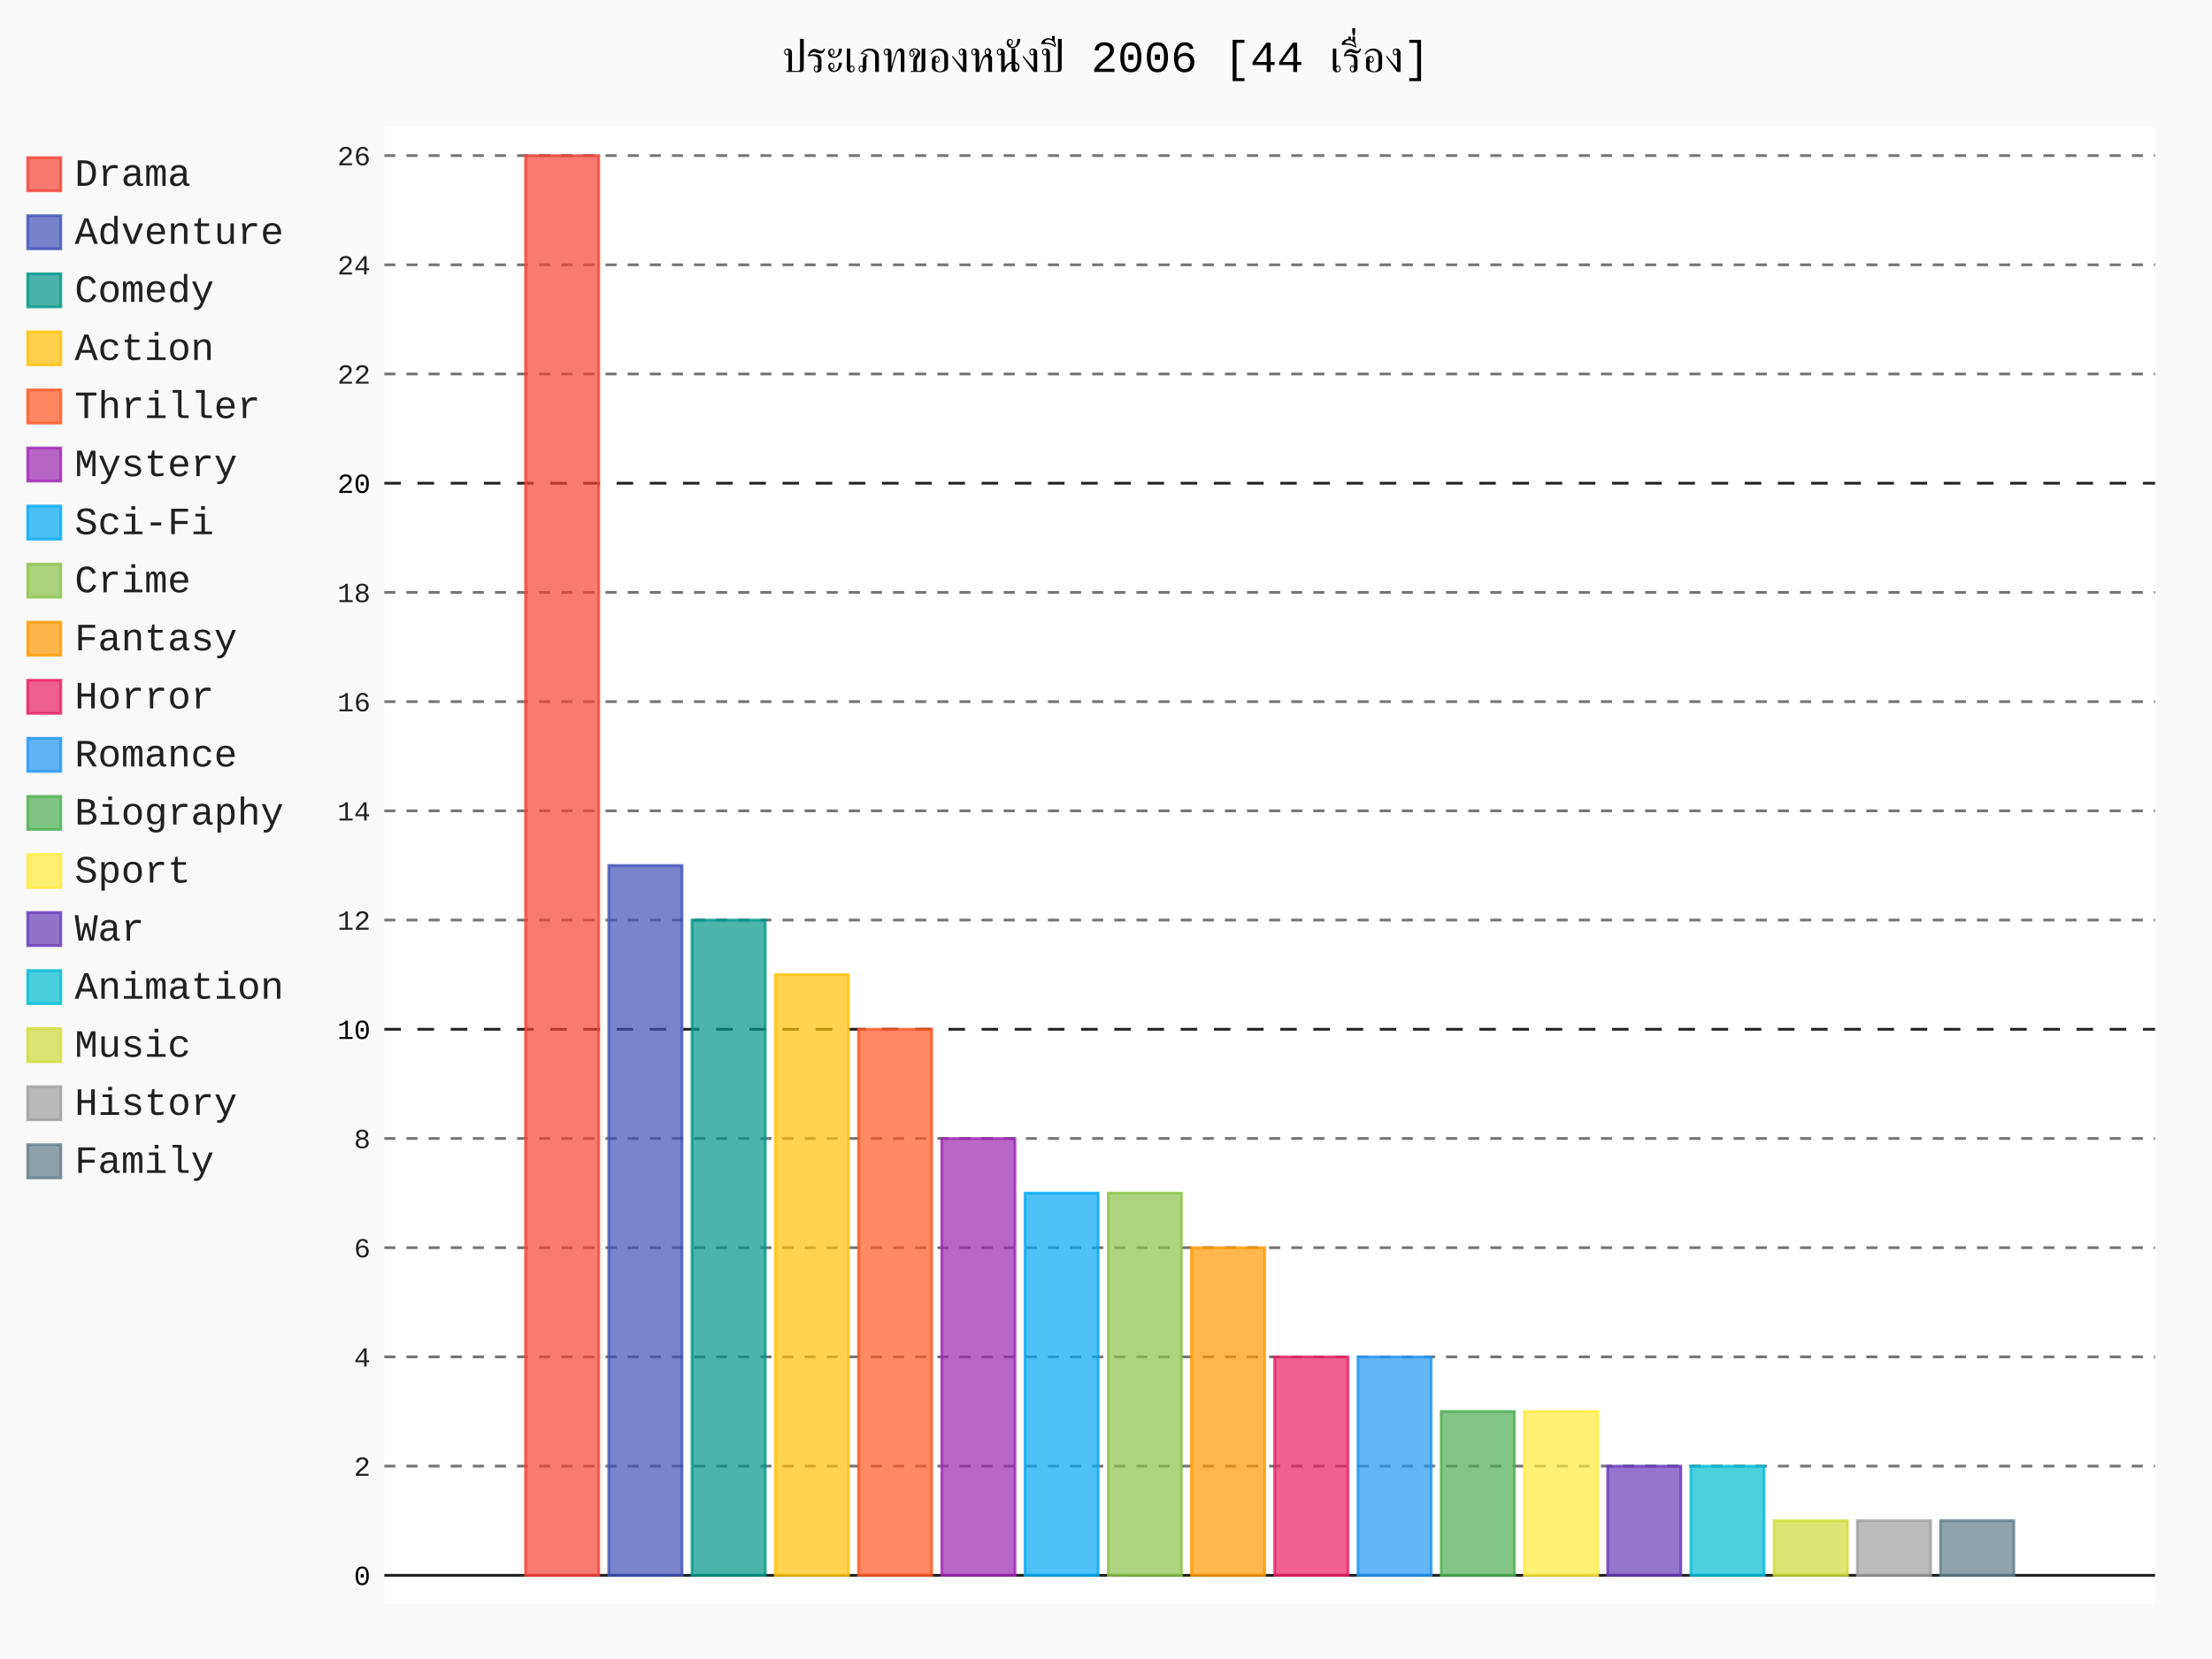
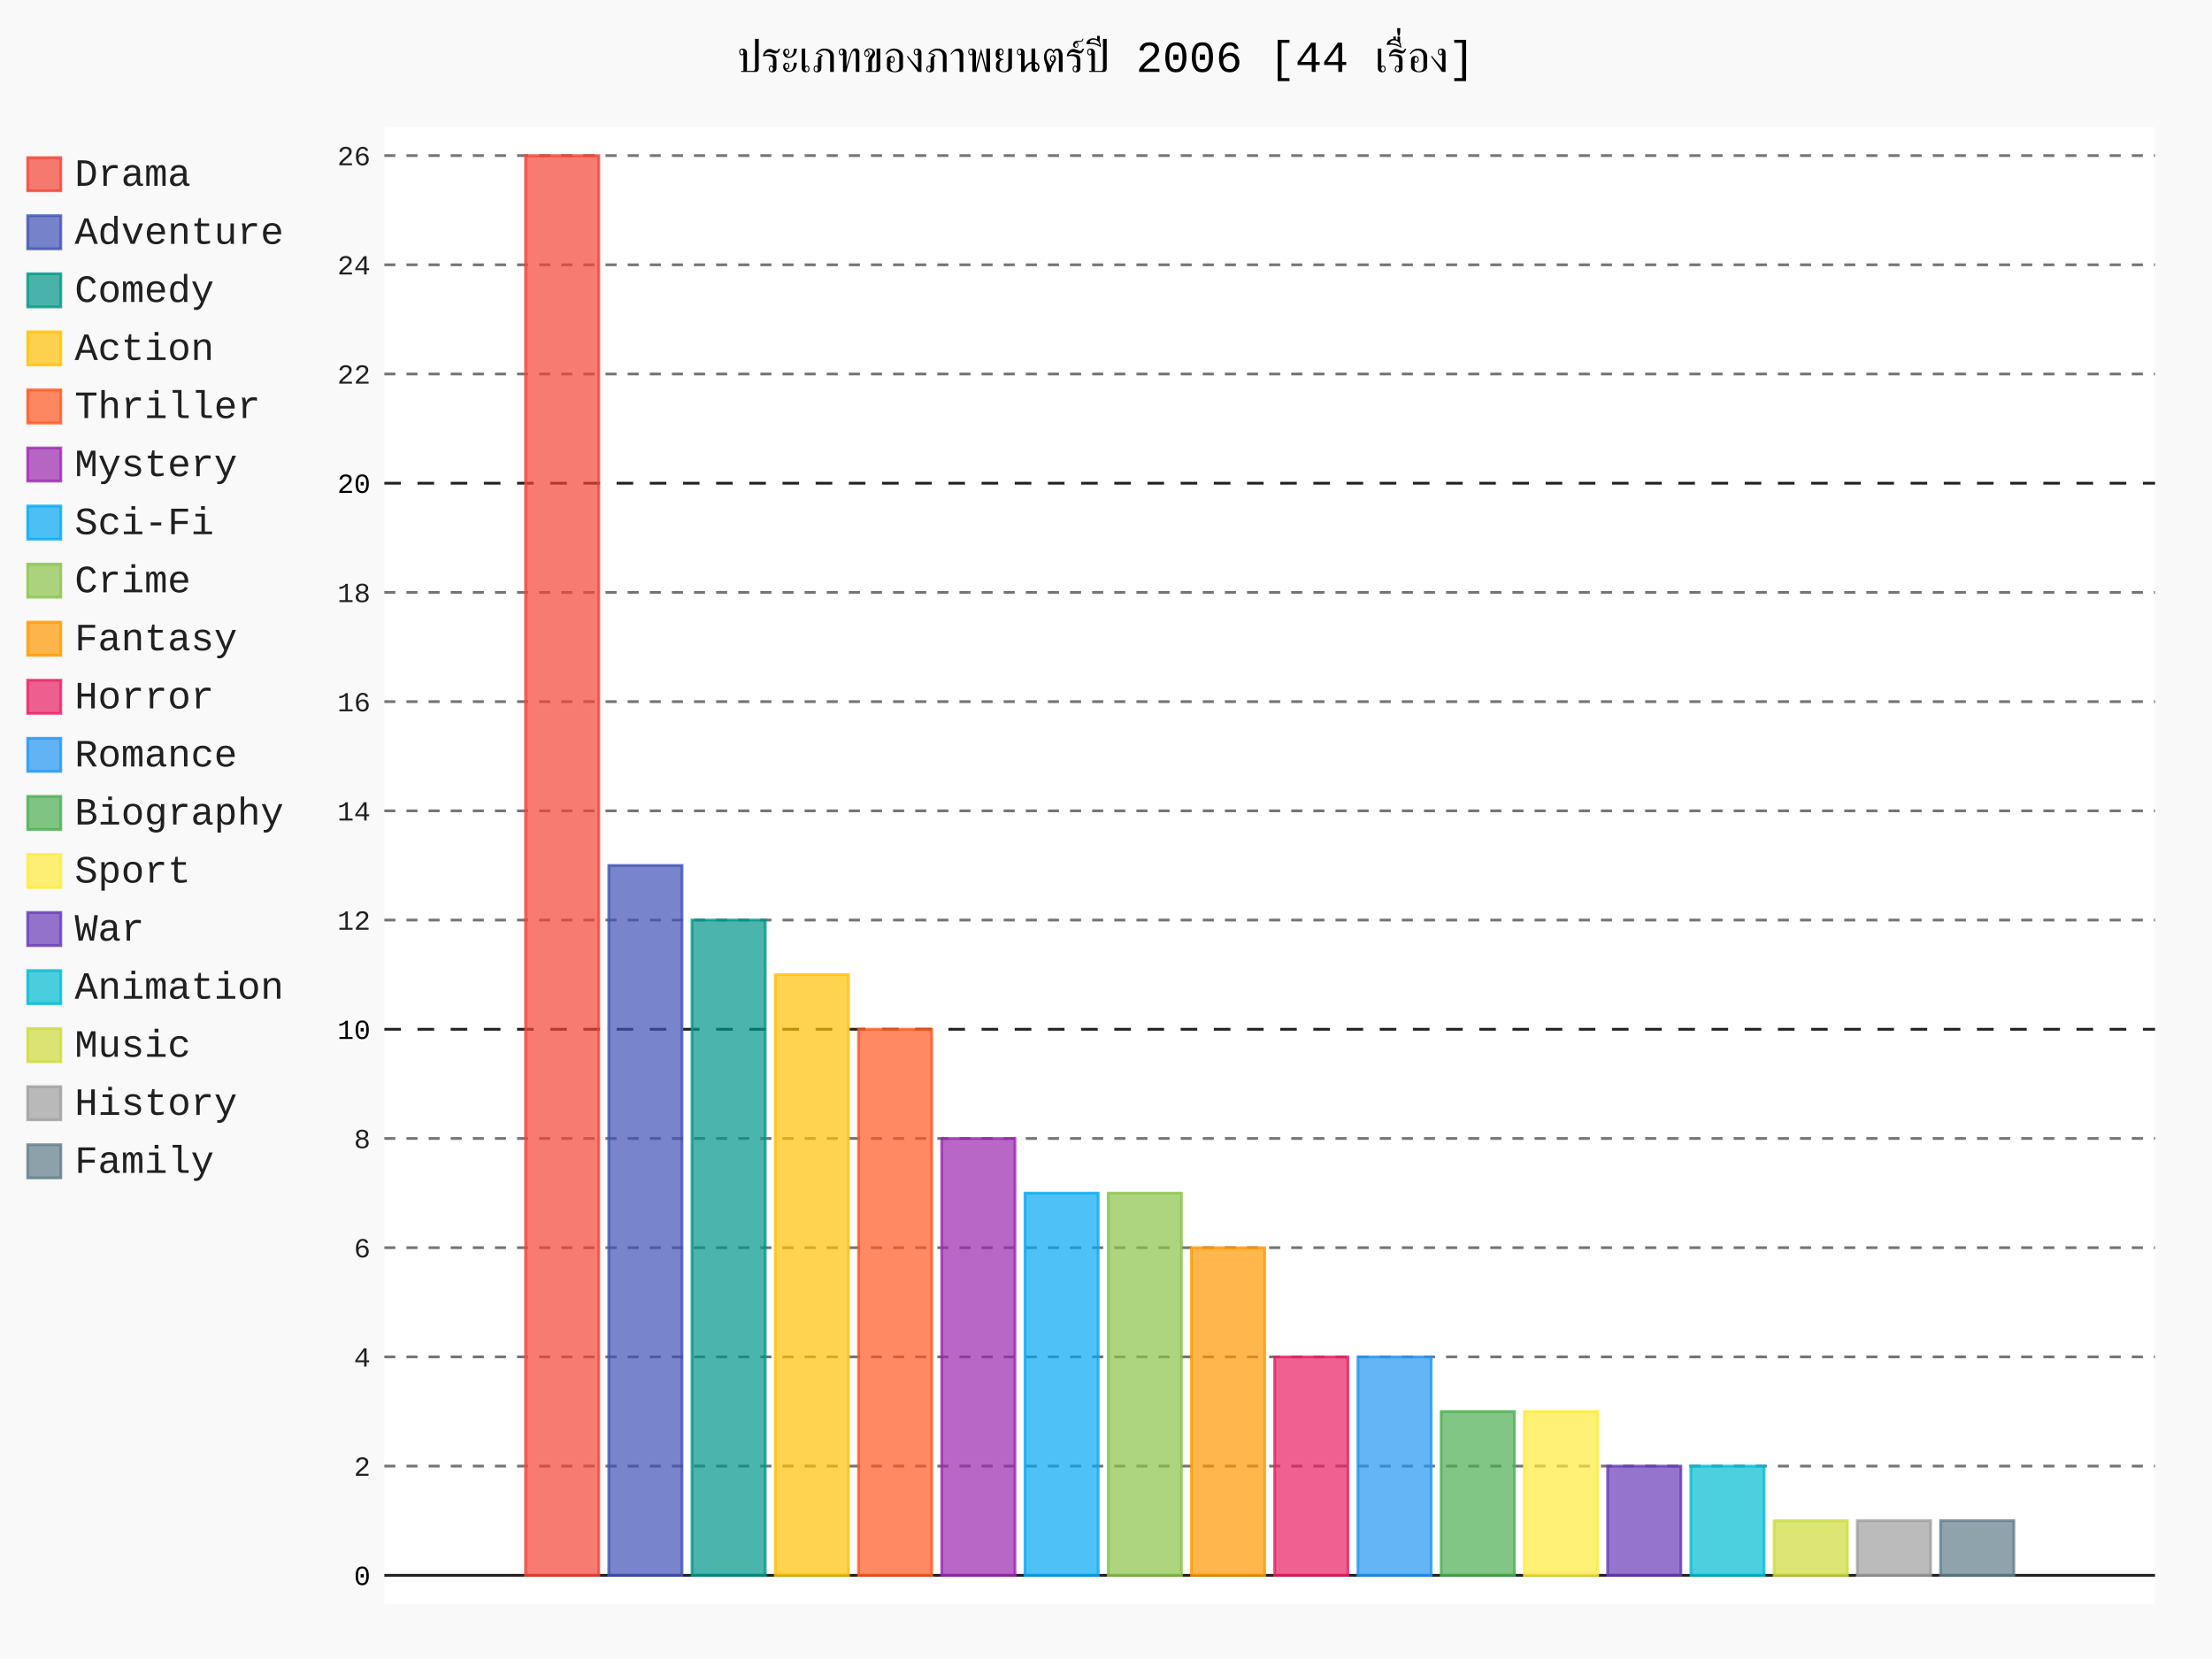
- <svg xmlns="http://www.w3.org/2000/svg" class="pygal-chart" id="chart-5f9f0651-afef-4d67-8a9f-a2c861f26c6f" viewBox="0 0 800 600">
+ <svg xmlns="http://www.w3.org/2000/svg" class="pygal-chart" id="chart-49273653-2b43-475b-a5c5-483565058df2" viewBox="0 0 800 600">
  <defs>
-     <style type="text/css">#chart-5f9f0651-afef-4d67-8a9f-a2c861f26c6f{-webkit-user-select:none;-webkit-font-smoothing:antialiased;font-family:Consolas,"Liberation Mono",Menlo,Courier,monospace}#chart-5f9f0651-afef-4d67-8a9f-a2c861f26c6f .title{font-family:Consolas,"Liberation Mono",Menlo,Courier,monospace;font-size:16px}#chart-5f9f0651-afef-4d67-8a9f-a2c861f26c6f .legends .legend text{font-family:Consolas,"Liberation Mono",Menlo,Courier,monospace;font-size:14px}#chart-5f9f0651-afef-4d67-8a9f-a2c861f26c6f .axis text{font-family:Consolas,"Liberation Mono",Menlo,Courier,monospace;font-size:10px}#chart-5f9f0651-afef-4d67-8a9f-a2c861f26c6f .axis text.major{font-family:Consolas,"Liberation Mono",Menlo,Courier,monospace;font-size:10px}#chart-5f9f0651-afef-4d67-8a9f-a2c861f26c6f .text-overlay text.value{font-family:Consolas,"Liberation Mono",Menlo,Courier,monospace;font-size:16px}#chart-5f9f0651-afef-4d67-8a9f-a2c861f26c6f .text-overlay text.label{font-family:Consolas,"Liberation Mono",Menlo,Courier,monospace;font-size:10px}#chart-5f9f0651-afef-4d67-8a9f-a2c861f26c6f .tooltip{font-family:Consolas,"Liberation Mono",Menlo,Courier,monospace;font-size:14px}#chart-5f9f0651-afef-4d67-8a9f-a2c861f26c6f text.no_data{font-family:Consolas,"Liberation Mono",Menlo,Courier,monospace;font-size:64px}
- #chart-5f9f0651-afef-4d67-8a9f-a2c861f26c6f{background-color:rgba(249,249,249,1)}#chart-5f9f0651-afef-4d67-8a9f-a2c861f26c6f path,#chart-5f9f0651-afef-4d67-8a9f-a2c861f26c6f line,#chart-5f9f0651-afef-4d67-8a9f-a2c861f26c6f rect,#chart-5f9f0651-afef-4d67-8a9f-a2c861f26c6f circle{-webkit-transition:150ms;-moz-transition:150ms;transition:150ms}#chart-5f9f0651-afef-4d67-8a9f-a2c861f26c6f .graph &gt; .background{fill:rgba(249,249,249,1)}#chart-5f9f0651-afef-4d67-8a9f-a2c861f26c6f .plot &gt; .background{fill:rgba(255,255,255,1)}#chart-5f9f0651-afef-4d67-8a9f-a2c861f26c6f .graph{fill:rgba(0,0,0,.87)}#chart-5f9f0651-afef-4d67-8a9f-a2c861f26c6f text.no_data{fill:rgba(0,0,0,1)}#chart-5f9f0651-afef-4d67-8a9f-a2c861f26c6f .title{fill:rgba(0,0,0,1)}#chart-5f9f0651-afef-4d67-8a9f-a2c861f26c6f .legends .legend text{fill:rgba(0,0,0,.87)}#chart-5f9f0651-afef-4d67-8a9f-a2c861f26c6f .legends .legend:hover text{fill:rgba(0,0,0,1)}#chart-5f9f0651-afef-4d67-8a9f-a2c861f26c6f .axis .line{stroke:rgba(0,0,0,1)}#chart-5f9f0651-afef-4d67-8a9f-a2c861f26c6f .axis .guide.line{stroke:rgba(0,0,0,.54)}#chart-5f9f0651-afef-4d67-8a9f-a2c861f26c6f .axis .major.line{stroke:rgba(0,0,0,.87)}#chart-5f9f0651-afef-4d67-8a9f-a2c861f26c6f .axis text.major{fill:rgba(0,0,0,1)}#chart-5f9f0651-afef-4d67-8a9f-a2c861f26c6f .axis.y .guides:hover .guide.line,#chart-5f9f0651-afef-4d67-8a9f-a2c861f26c6f .line-graph .axis.x .guides:hover .guide.line,#chart-5f9f0651-afef-4d67-8a9f-a2c861f26c6f .stackedline-graph .axis.x .guides:hover .guide.line,#chart-5f9f0651-afef-4d67-8a9f-a2c861f26c6f .xy-graph .axis.x .guides:hover .guide.line{stroke:rgba(0,0,0,1)}#chart-5f9f0651-afef-4d67-8a9f-a2c861f26c6f .axis .guides:hover text{fill:rgba(0,0,0,1)}#chart-5f9f0651-afef-4d67-8a9f-a2c861f26c6f .reactive{fill-opacity:.7;stroke-opacity:.8}#chart-5f9f0651-afef-4d67-8a9f-a2c861f26c6f .ci{stroke:rgba(0,0,0,.87)}#chart-5f9f0651-afef-4d67-8a9f-a2c861f26c6f .reactive.active,#chart-5f9f0651-afef-4d67-8a9f-a2c861f26c6f .active .reactive{fill-opacity:.8;stroke-opacity:.9;stroke-width:4}#chart-5f9f0651-afef-4d67-8a9f-a2c861f26c6f .ci .reactive.active{stroke-width:1.5}#chart-5f9f0651-afef-4d67-8a9f-a2c861f26c6f .series text{fill:rgba(0,0,0,1)}#chart-5f9f0651-afef-4d67-8a9f-a2c861f26c6f .tooltip rect{fill:rgba(255,255,255,1);stroke:rgba(0,0,0,1);-webkit-transition:opacity 150ms;-moz-transition:opacity 150ms;transition:opacity 150ms}#chart-5f9f0651-afef-4d67-8a9f-a2c861f26c6f .tooltip .label{fill:rgba(0,0,0,.87)}#chart-5f9f0651-afef-4d67-8a9f-a2c861f26c6f .tooltip .label{fill:rgba(0,0,0,.87)}#chart-5f9f0651-afef-4d67-8a9f-a2c861f26c6f .tooltip .legend{font-size:.8em;fill:rgba(0,0,0,.54)}#chart-5f9f0651-afef-4d67-8a9f-a2c861f26c6f .tooltip .x_label{font-size:.6em;fill:rgba(0,0,0,1)}#chart-5f9f0651-afef-4d67-8a9f-a2c861f26c6f .tooltip .xlink{font-size:.5em;text-decoration:underline}#chart-5f9f0651-afef-4d67-8a9f-a2c861f26c6f .tooltip .value{font-size:1.5em}#chart-5f9f0651-afef-4d67-8a9f-a2c861f26c6f .bound{font-size:.5em}#chart-5f9f0651-afef-4d67-8a9f-a2c861f26c6f .max-value{font-size:.75em;fill:rgba(0,0,0,.54)}#chart-5f9f0651-afef-4d67-8a9f-a2c861f26c6f .map-element{fill:rgba(255,255,255,1);stroke:rgba(0,0,0,.54) !important}#chart-5f9f0651-afef-4d67-8a9f-a2c861f26c6f .map-element .reactive{fill-opacity:inherit;stroke-opacity:inherit}#chart-5f9f0651-afef-4d67-8a9f-a2c861f26c6f .color-0,#chart-5f9f0651-afef-4d67-8a9f-a2c861f26c6f .color-0 a:visited{stroke:#F44336;fill:#F44336}#chart-5f9f0651-afef-4d67-8a9f-a2c861f26c6f .color-1,#chart-5f9f0651-afef-4d67-8a9f-a2c861f26c6f .color-1 a:visited{stroke:#3F51B5;fill:#3F51B5}#chart-5f9f0651-afef-4d67-8a9f-a2c861f26c6f .color-2,#chart-5f9f0651-afef-4d67-8a9f-a2c861f26c6f .color-2 a:visited{stroke:#009688;fill:#009688}#chart-5f9f0651-afef-4d67-8a9f-a2c861f26c6f .color-3,#chart-5f9f0651-afef-4d67-8a9f-a2c861f26c6f .color-3 a:visited{stroke:#FFC107;fill:#FFC107}#chart-5f9f0651-afef-4d67-8a9f-a2c861f26c6f .color-4,#chart-5f9f0651-afef-4d67-8a9f-a2c861f26c6f .color-4 a:visited{stroke:#FF5722;fill:#FF5722}#chart-5f9f0651-afef-4d67-8a9f-a2c861f26c6f .color-5,#chart-5f9f0651-afef-4d67-8a9f-a2c861f26c6f .color-5 a:visited{stroke:#9C27B0;fill:#9C27B0}#chart-5f9f0651-afef-4d67-8a9f-a2c861f26c6f .color-6,#chart-5f9f0651-afef-4d67-8a9f-a2c861f26c6f .color-6 a:visited{stroke:#03A9F4;fill:#03A9F4}#chart-5f9f0651-afef-4d67-8a9f-a2c861f26c6f .color-7,#chart-5f9f0651-afef-4d67-8a9f-a2c861f26c6f .color-7 a:visited{stroke:#8BC34A;fill:#8BC34A}#chart-5f9f0651-afef-4d67-8a9f-a2c861f26c6f .color-8,#chart-5f9f0651-afef-4d67-8a9f-a2c861f26c6f .color-8 a:visited{stroke:#FF9800;fill:#FF9800}#chart-5f9f0651-afef-4d67-8a9f-a2c861f26c6f .color-9,#chart-5f9f0651-afef-4d67-8a9f-a2c861f26c6f .color-9 a:visited{stroke:#E91E63;fill:#E91E63}#chart-5f9f0651-afef-4d67-8a9f-a2c861f26c6f .color-10,#chart-5f9f0651-afef-4d67-8a9f-a2c861f26c6f .color-10 a:visited{stroke:#2196F3;fill:#2196F3}#chart-5f9f0651-afef-4d67-8a9f-a2c861f26c6f .color-11,#chart-5f9f0651-afef-4d67-8a9f-a2c861f26c6f .color-11 a:visited{stroke:#4CAF50;fill:#4CAF50}#chart-5f9f0651-afef-4d67-8a9f-a2c861f26c6f .color-12,#chart-5f9f0651-afef-4d67-8a9f-a2c861f26c6f .color-12 a:visited{stroke:#FFEB3B;fill:#FFEB3B}#chart-5f9f0651-afef-4d67-8a9f-a2c861f26c6f .color-13,#chart-5f9f0651-afef-4d67-8a9f-a2c861f26c6f .color-13 a:visited{stroke:#673AB7;fill:#673AB7}#chart-5f9f0651-afef-4d67-8a9f-a2c861f26c6f .color-14,#chart-5f9f0651-afef-4d67-8a9f-a2c861f26c6f .color-14 a:visited{stroke:#00BCD4;fill:#00BCD4}#chart-5f9f0651-afef-4d67-8a9f-a2c861f26c6f .color-15,#chart-5f9f0651-afef-4d67-8a9f-a2c861f26c6f .color-15 a:visited{stroke:#CDDC39;fill:#CDDC39}#chart-5f9f0651-afef-4d67-8a9f-a2c861f26c6f .color-16,#chart-5f9f0651-afef-4d67-8a9f-a2c861f26c6f .color-16 a:visited{stroke:#9E9E9E;fill:#9E9E9E}#chart-5f9f0651-afef-4d67-8a9f-a2c861f26c6f .color-17,#chart-5f9f0651-afef-4d67-8a9f-a2c861f26c6f .color-17 a:visited{stroke:#607D8B;fill:#607D8B}#chart-5f9f0651-afef-4d67-8a9f-a2c861f26c6f .text-overlay .color-0 text{fill:black}#chart-5f9f0651-afef-4d67-8a9f-a2c861f26c6f .text-overlay .color-1 text{fill:black}#chart-5f9f0651-afef-4d67-8a9f-a2c861f26c6f .text-overlay .color-2 text{fill:black}#chart-5f9f0651-afef-4d67-8a9f-a2c861f26c6f .text-overlay .color-3 text{fill:black}#chart-5f9f0651-afef-4d67-8a9f-a2c861f26c6f .text-overlay .color-4 text{fill:black}#chart-5f9f0651-afef-4d67-8a9f-a2c861f26c6f .text-overlay .color-5 text{fill:black}#chart-5f9f0651-afef-4d67-8a9f-a2c861f26c6f .text-overlay .color-6 text{fill:black}#chart-5f9f0651-afef-4d67-8a9f-a2c861f26c6f .text-overlay .color-7 text{fill:black}#chart-5f9f0651-afef-4d67-8a9f-a2c861f26c6f .text-overlay .color-8 text{fill:black}#chart-5f9f0651-afef-4d67-8a9f-a2c861f26c6f .text-overlay .color-9 text{fill:black}#chart-5f9f0651-afef-4d67-8a9f-a2c861f26c6f .text-overlay .color-10 text{fill:black}#chart-5f9f0651-afef-4d67-8a9f-a2c861f26c6f .text-overlay .color-11 text{fill:black}#chart-5f9f0651-afef-4d67-8a9f-a2c861f26c6f .text-overlay .color-12 text{fill:black}#chart-5f9f0651-afef-4d67-8a9f-a2c861f26c6f .text-overlay .color-13 text{fill:black}#chart-5f9f0651-afef-4d67-8a9f-a2c861f26c6f .text-overlay .color-14 text{fill:black}#chart-5f9f0651-afef-4d67-8a9f-a2c861f26c6f .text-overlay .color-15 text{fill:black}#chart-5f9f0651-afef-4d67-8a9f-a2c861f26c6f .text-overlay .color-16 text{fill:black}#chart-5f9f0651-afef-4d67-8a9f-a2c861f26c6f .text-overlay .color-17 text{fill:black}
- #chart-5f9f0651-afef-4d67-8a9f-a2c861f26c6f text.no_data{text-anchor:middle}#chart-5f9f0651-afef-4d67-8a9f-a2c861f26c6f .guide.line{fill:none}#chart-5f9f0651-afef-4d67-8a9f-a2c861f26c6f .centered{text-anchor:middle}#chart-5f9f0651-afef-4d67-8a9f-a2c861f26c6f .title{text-anchor:middle}#chart-5f9f0651-afef-4d67-8a9f-a2c861f26c6f .legends .legend text{fill-opacity:1}#chart-5f9f0651-afef-4d67-8a9f-a2c861f26c6f .axis.x text{text-anchor:middle}#chart-5f9f0651-afef-4d67-8a9f-a2c861f26c6f .axis.x:not(.web) text[transform]{text-anchor:start}#chart-5f9f0651-afef-4d67-8a9f-a2c861f26c6f .axis.x:not(.web) text[transform].backwards{text-anchor:end}#chart-5f9f0651-afef-4d67-8a9f-a2c861f26c6f .axis.y text{text-anchor:end}#chart-5f9f0651-afef-4d67-8a9f-a2c861f26c6f .axis.y text[transform].backwards{text-anchor:start}#chart-5f9f0651-afef-4d67-8a9f-a2c861f26c6f .axis.y2 text{text-anchor:start}#chart-5f9f0651-afef-4d67-8a9f-a2c861f26c6f .axis.y2 text[transform].backwards{text-anchor:end}#chart-5f9f0651-afef-4d67-8a9f-a2c861f26c6f .axis .guide.line{stroke-dasharray:4,4}#chart-5f9f0651-afef-4d67-8a9f-a2c861f26c6f .axis .major.guide.line{stroke-dasharray:6,6}#chart-5f9f0651-afef-4d67-8a9f-a2c861f26c6f .horizontal .axis.y .guide.line,#chart-5f9f0651-afef-4d67-8a9f-a2c861f26c6f .horizontal .axis.y2 .guide.line,#chart-5f9f0651-afef-4d67-8a9f-a2c861f26c6f .vertical .axis.x .guide.line{opacity:0}#chart-5f9f0651-afef-4d67-8a9f-a2c861f26c6f .horizontal .axis.always_show .guide.line,#chart-5f9f0651-afef-4d67-8a9f-a2c861f26c6f .vertical .axis.always_show .guide.line{opacity:1 !important}#chart-5f9f0651-afef-4d67-8a9f-a2c861f26c6f .axis.y .guides:hover .guide.line,#chart-5f9f0651-afef-4d67-8a9f-a2c861f26c6f .axis.y2 .guides:hover .guide.line,#chart-5f9f0651-afef-4d67-8a9f-a2c861f26c6f .axis.x .guides:hover .guide.line{opacity:1}#chart-5f9f0651-afef-4d67-8a9f-a2c861f26c6f .axis .guides:hover text{opacity:1}#chart-5f9f0651-afef-4d67-8a9f-a2c861f26c6f .nofill{fill:none}#chart-5f9f0651-afef-4d67-8a9f-a2c861f26c6f .subtle-fill{fill-opacity:.2}#chart-5f9f0651-afef-4d67-8a9f-a2c861f26c6f .dot{stroke-width:1px;fill-opacity:1}#chart-5f9f0651-afef-4d67-8a9f-a2c861f26c6f .dot.active{stroke-width:5px}#chart-5f9f0651-afef-4d67-8a9f-a2c861f26c6f .dot.negative{fill:transparent}#chart-5f9f0651-afef-4d67-8a9f-a2c861f26c6f text,#chart-5f9f0651-afef-4d67-8a9f-a2c861f26c6f tspan{stroke:none !important}#chart-5f9f0651-afef-4d67-8a9f-a2c861f26c6f .series text.active{opacity:1}#chart-5f9f0651-afef-4d67-8a9f-a2c861f26c6f .tooltip rect{fill-opacity:.95;stroke-width:.5}#chart-5f9f0651-afef-4d67-8a9f-a2c861f26c6f .tooltip text{fill-opacity:1}#chart-5f9f0651-afef-4d67-8a9f-a2c861f26c6f .showable{visibility:hidden}#chart-5f9f0651-afef-4d67-8a9f-a2c861f26c6f .showable.shown{visibility:visible}#chart-5f9f0651-afef-4d67-8a9f-a2c861f26c6f .gauge-background{fill:rgba(229,229,229,1);stroke:none}#chart-5f9f0651-afef-4d67-8a9f-a2c861f26c6f .bg-lines{stroke:rgba(249,249,249,1);stroke-width:2px}</style>
+     <style type="text/css">#chart-49273653-2b43-475b-a5c5-483565058df2{-webkit-user-select:none;-webkit-font-smoothing:antialiased;font-family:Consolas,"Liberation Mono",Menlo,Courier,monospace}#chart-49273653-2b43-475b-a5c5-483565058df2 .title{font-family:Consolas,"Liberation Mono",Menlo,Courier,monospace;font-size:16px}#chart-49273653-2b43-475b-a5c5-483565058df2 .legends .legend text{font-family:Consolas,"Liberation Mono",Menlo,Courier,monospace;font-size:14px}#chart-49273653-2b43-475b-a5c5-483565058df2 .axis text{font-family:Consolas,"Liberation Mono",Menlo,Courier,monospace;font-size:10px}#chart-49273653-2b43-475b-a5c5-483565058df2 .axis text.major{font-family:Consolas,"Liberation Mono",Menlo,Courier,monospace;font-size:10px}#chart-49273653-2b43-475b-a5c5-483565058df2 .text-overlay text.value{font-family:Consolas,"Liberation Mono",Menlo,Courier,monospace;font-size:16px}#chart-49273653-2b43-475b-a5c5-483565058df2 .text-overlay text.label{font-family:Consolas,"Liberation Mono",Menlo,Courier,monospace;font-size:10px}#chart-49273653-2b43-475b-a5c5-483565058df2 .tooltip{font-family:Consolas,"Liberation Mono",Menlo,Courier,monospace;font-size:14px}#chart-49273653-2b43-475b-a5c5-483565058df2 text.no_data{font-family:Consolas,"Liberation Mono",Menlo,Courier,monospace;font-size:64px}
+ #chart-49273653-2b43-475b-a5c5-483565058df2{background-color:rgba(249,249,249,1)}#chart-49273653-2b43-475b-a5c5-483565058df2 path,#chart-49273653-2b43-475b-a5c5-483565058df2 line,#chart-49273653-2b43-475b-a5c5-483565058df2 rect,#chart-49273653-2b43-475b-a5c5-483565058df2 circle{-webkit-transition:150ms;-moz-transition:150ms;transition:150ms}#chart-49273653-2b43-475b-a5c5-483565058df2 .graph &gt; .background{fill:rgba(249,249,249,1)}#chart-49273653-2b43-475b-a5c5-483565058df2 .plot &gt; .background{fill:rgba(255,255,255,1)}#chart-49273653-2b43-475b-a5c5-483565058df2 .graph{fill:rgba(0,0,0,.87)}#chart-49273653-2b43-475b-a5c5-483565058df2 text.no_data{fill:rgba(0,0,0,1)}#chart-49273653-2b43-475b-a5c5-483565058df2 .title{fill:rgba(0,0,0,1)}#chart-49273653-2b43-475b-a5c5-483565058df2 .legends .legend text{fill:rgba(0,0,0,.87)}#chart-49273653-2b43-475b-a5c5-483565058df2 .legends .legend:hover text{fill:rgba(0,0,0,1)}#chart-49273653-2b43-475b-a5c5-483565058df2 .axis .line{stroke:rgba(0,0,0,1)}#chart-49273653-2b43-475b-a5c5-483565058df2 .axis .guide.line{stroke:rgba(0,0,0,.54)}#chart-49273653-2b43-475b-a5c5-483565058df2 .axis .major.line{stroke:rgba(0,0,0,.87)}#chart-49273653-2b43-475b-a5c5-483565058df2 .axis text.major{fill:rgba(0,0,0,1)}#chart-49273653-2b43-475b-a5c5-483565058df2 .axis.y .guides:hover .guide.line,#chart-49273653-2b43-475b-a5c5-483565058df2 .line-graph .axis.x .guides:hover .guide.line,#chart-49273653-2b43-475b-a5c5-483565058df2 .stackedline-graph .axis.x .guides:hover .guide.line,#chart-49273653-2b43-475b-a5c5-483565058df2 .xy-graph .axis.x .guides:hover .guide.line{stroke:rgba(0,0,0,1)}#chart-49273653-2b43-475b-a5c5-483565058df2 .axis .guides:hover text{fill:rgba(0,0,0,1)}#chart-49273653-2b43-475b-a5c5-483565058df2 .reactive{fill-opacity:.7;stroke-opacity:.8}#chart-49273653-2b43-475b-a5c5-483565058df2 .ci{stroke:rgba(0,0,0,.87)}#chart-49273653-2b43-475b-a5c5-483565058df2 .reactive.active,#chart-49273653-2b43-475b-a5c5-483565058df2 .active .reactive{fill-opacity:.8;stroke-opacity:.9;stroke-width:4}#chart-49273653-2b43-475b-a5c5-483565058df2 .ci .reactive.active{stroke-width:1.5}#chart-49273653-2b43-475b-a5c5-483565058df2 .series text{fill:rgba(0,0,0,1)}#chart-49273653-2b43-475b-a5c5-483565058df2 .tooltip rect{fill:rgba(255,255,255,1);stroke:rgba(0,0,0,1);-webkit-transition:opacity 150ms;-moz-transition:opacity 150ms;transition:opacity 150ms}#chart-49273653-2b43-475b-a5c5-483565058df2 .tooltip .label{fill:rgba(0,0,0,.87)}#chart-49273653-2b43-475b-a5c5-483565058df2 .tooltip .label{fill:rgba(0,0,0,.87)}#chart-49273653-2b43-475b-a5c5-483565058df2 .tooltip .legend{font-size:.8em;fill:rgba(0,0,0,.54)}#chart-49273653-2b43-475b-a5c5-483565058df2 .tooltip .x_label{font-size:.6em;fill:rgba(0,0,0,1)}#chart-49273653-2b43-475b-a5c5-483565058df2 .tooltip .xlink{font-size:.5em;text-decoration:underline}#chart-49273653-2b43-475b-a5c5-483565058df2 .tooltip .value{font-size:1.5em}#chart-49273653-2b43-475b-a5c5-483565058df2 .bound{font-size:.5em}#chart-49273653-2b43-475b-a5c5-483565058df2 .max-value{font-size:.75em;fill:rgba(0,0,0,.54)}#chart-49273653-2b43-475b-a5c5-483565058df2 .map-element{fill:rgba(255,255,255,1);stroke:rgba(0,0,0,.54) !important}#chart-49273653-2b43-475b-a5c5-483565058df2 .map-element .reactive{fill-opacity:inherit;stroke-opacity:inherit}#chart-49273653-2b43-475b-a5c5-483565058df2 .color-0,#chart-49273653-2b43-475b-a5c5-483565058df2 .color-0 a:visited{stroke:#F44336;fill:#F44336}#chart-49273653-2b43-475b-a5c5-483565058df2 .color-1,#chart-49273653-2b43-475b-a5c5-483565058df2 .color-1 a:visited{stroke:#3F51B5;fill:#3F51B5}#chart-49273653-2b43-475b-a5c5-483565058df2 .color-2,#chart-49273653-2b43-475b-a5c5-483565058df2 .color-2 a:visited{stroke:#009688;fill:#009688}#chart-49273653-2b43-475b-a5c5-483565058df2 .color-3,#chart-49273653-2b43-475b-a5c5-483565058df2 .color-3 a:visited{stroke:#FFC107;fill:#FFC107}#chart-49273653-2b43-475b-a5c5-483565058df2 .color-4,#chart-49273653-2b43-475b-a5c5-483565058df2 .color-4 a:visited{stroke:#FF5722;fill:#FF5722}#chart-49273653-2b43-475b-a5c5-483565058df2 .color-5,#chart-49273653-2b43-475b-a5c5-483565058df2 .color-5 a:visited{stroke:#9C27B0;fill:#9C27B0}#chart-49273653-2b43-475b-a5c5-483565058df2 .color-6,#chart-49273653-2b43-475b-a5c5-483565058df2 .color-6 a:visited{stroke:#03A9F4;fill:#03A9F4}#chart-49273653-2b43-475b-a5c5-483565058df2 .color-7,#chart-49273653-2b43-475b-a5c5-483565058df2 .color-7 a:visited{stroke:#8BC34A;fill:#8BC34A}#chart-49273653-2b43-475b-a5c5-483565058df2 .color-8,#chart-49273653-2b43-475b-a5c5-483565058df2 .color-8 a:visited{stroke:#FF9800;fill:#FF9800}#chart-49273653-2b43-475b-a5c5-483565058df2 .color-9,#chart-49273653-2b43-475b-a5c5-483565058df2 .color-9 a:visited{stroke:#E91E63;fill:#E91E63}#chart-49273653-2b43-475b-a5c5-483565058df2 .color-10,#chart-49273653-2b43-475b-a5c5-483565058df2 .color-10 a:visited{stroke:#2196F3;fill:#2196F3}#chart-49273653-2b43-475b-a5c5-483565058df2 .color-11,#chart-49273653-2b43-475b-a5c5-483565058df2 .color-11 a:visited{stroke:#4CAF50;fill:#4CAF50}#chart-49273653-2b43-475b-a5c5-483565058df2 .color-12,#chart-49273653-2b43-475b-a5c5-483565058df2 .color-12 a:visited{stroke:#FFEB3B;fill:#FFEB3B}#chart-49273653-2b43-475b-a5c5-483565058df2 .color-13,#chart-49273653-2b43-475b-a5c5-483565058df2 .color-13 a:visited{stroke:#673AB7;fill:#673AB7}#chart-49273653-2b43-475b-a5c5-483565058df2 .color-14,#chart-49273653-2b43-475b-a5c5-483565058df2 .color-14 a:visited{stroke:#00BCD4;fill:#00BCD4}#chart-49273653-2b43-475b-a5c5-483565058df2 .color-15,#chart-49273653-2b43-475b-a5c5-483565058df2 .color-15 a:visited{stroke:#CDDC39;fill:#CDDC39}#chart-49273653-2b43-475b-a5c5-483565058df2 .color-16,#chart-49273653-2b43-475b-a5c5-483565058df2 .color-16 a:visited{stroke:#9E9E9E;fill:#9E9E9E}#chart-49273653-2b43-475b-a5c5-483565058df2 .color-17,#chart-49273653-2b43-475b-a5c5-483565058df2 .color-17 a:visited{stroke:#607D8B;fill:#607D8B}#chart-49273653-2b43-475b-a5c5-483565058df2 .text-overlay .color-0 text{fill:black}#chart-49273653-2b43-475b-a5c5-483565058df2 .text-overlay .color-1 text{fill:black}#chart-49273653-2b43-475b-a5c5-483565058df2 .text-overlay .color-2 text{fill:black}#chart-49273653-2b43-475b-a5c5-483565058df2 .text-overlay .color-3 text{fill:black}#chart-49273653-2b43-475b-a5c5-483565058df2 .text-overlay .color-4 text{fill:black}#chart-49273653-2b43-475b-a5c5-483565058df2 .text-overlay .color-5 text{fill:black}#chart-49273653-2b43-475b-a5c5-483565058df2 .text-overlay .color-6 text{fill:black}#chart-49273653-2b43-475b-a5c5-483565058df2 .text-overlay .color-7 text{fill:black}#chart-49273653-2b43-475b-a5c5-483565058df2 .text-overlay .color-8 text{fill:black}#chart-49273653-2b43-475b-a5c5-483565058df2 .text-overlay .color-9 text{fill:black}#chart-49273653-2b43-475b-a5c5-483565058df2 .text-overlay .color-10 text{fill:black}#chart-49273653-2b43-475b-a5c5-483565058df2 .text-overlay .color-11 text{fill:black}#chart-49273653-2b43-475b-a5c5-483565058df2 .text-overlay .color-12 text{fill:black}#chart-49273653-2b43-475b-a5c5-483565058df2 .text-overlay .color-13 text{fill:black}#chart-49273653-2b43-475b-a5c5-483565058df2 .text-overlay .color-14 text{fill:black}#chart-49273653-2b43-475b-a5c5-483565058df2 .text-overlay .color-15 text{fill:black}#chart-49273653-2b43-475b-a5c5-483565058df2 .text-overlay .color-16 text{fill:black}#chart-49273653-2b43-475b-a5c5-483565058df2 .text-overlay .color-17 text{fill:black}
+ #chart-49273653-2b43-475b-a5c5-483565058df2 text.no_data{text-anchor:middle}#chart-49273653-2b43-475b-a5c5-483565058df2 .guide.line{fill:none}#chart-49273653-2b43-475b-a5c5-483565058df2 .centered{text-anchor:middle}#chart-49273653-2b43-475b-a5c5-483565058df2 .title{text-anchor:middle}#chart-49273653-2b43-475b-a5c5-483565058df2 .legends .legend text{fill-opacity:1}#chart-49273653-2b43-475b-a5c5-483565058df2 .axis.x text{text-anchor:middle}#chart-49273653-2b43-475b-a5c5-483565058df2 .axis.x:not(.web) text[transform]{text-anchor:start}#chart-49273653-2b43-475b-a5c5-483565058df2 .axis.x:not(.web) text[transform].backwards{text-anchor:end}#chart-49273653-2b43-475b-a5c5-483565058df2 .axis.y text{text-anchor:end}#chart-49273653-2b43-475b-a5c5-483565058df2 .axis.y text[transform].backwards{text-anchor:start}#chart-49273653-2b43-475b-a5c5-483565058df2 .axis.y2 text{text-anchor:start}#chart-49273653-2b43-475b-a5c5-483565058df2 .axis.y2 text[transform].backwards{text-anchor:end}#chart-49273653-2b43-475b-a5c5-483565058df2 .axis .guide.line{stroke-dasharray:4,4}#chart-49273653-2b43-475b-a5c5-483565058df2 .axis .major.guide.line{stroke-dasharray:6,6}#chart-49273653-2b43-475b-a5c5-483565058df2 .horizontal .axis.y .guide.line,#chart-49273653-2b43-475b-a5c5-483565058df2 .horizontal .axis.y2 .guide.line,#chart-49273653-2b43-475b-a5c5-483565058df2 .vertical .axis.x .guide.line{opacity:0}#chart-49273653-2b43-475b-a5c5-483565058df2 .horizontal .axis.always_show .guide.line,#chart-49273653-2b43-475b-a5c5-483565058df2 .vertical .axis.always_show .guide.line{opacity:1 !important}#chart-49273653-2b43-475b-a5c5-483565058df2 .axis.y .guides:hover .guide.line,#chart-49273653-2b43-475b-a5c5-483565058df2 .axis.y2 .guides:hover .guide.line,#chart-49273653-2b43-475b-a5c5-483565058df2 .axis.x .guides:hover .guide.line{opacity:1}#chart-49273653-2b43-475b-a5c5-483565058df2 .axis .guides:hover text{opacity:1}#chart-49273653-2b43-475b-a5c5-483565058df2 .nofill{fill:none}#chart-49273653-2b43-475b-a5c5-483565058df2 .subtle-fill{fill-opacity:.2}#chart-49273653-2b43-475b-a5c5-483565058df2 .dot{stroke-width:1px;fill-opacity:1}#chart-49273653-2b43-475b-a5c5-483565058df2 .dot.active{stroke-width:5px}#chart-49273653-2b43-475b-a5c5-483565058df2 .dot.negative{fill:transparent}#chart-49273653-2b43-475b-a5c5-483565058df2 text,#chart-49273653-2b43-475b-a5c5-483565058df2 tspan{stroke:none !important}#chart-49273653-2b43-475b-a5c5-483565058df2 .series text.active{opacity:1}#chart-49273653-2b43-475b-a5c5-483565058df2 .tooltip rect{fill-opacity:.95;stroke-width:.5}#chart-49273653-2b43-475b-a5c5-483565058df2 .tooltip text{fill-opacity:1}#chart-49273653-2b43-475b-a5c5-483565058df2 .showable{visibility:hidden}#chart-49273653-2b43-475b-a5c5-483565058df2 .showable.shown{visibility:visible}#chart-49273653-2b43-475b-a5c5-483565058df2 .gauge-background{fill:rgba(229,229,229,1);stroke:none}#chart-49273653-2b43-475b-a5c5-483565058df2 .bg-lines{stroke:rgba(249,249,249,1);stroke-width:2px}</style>
  </defs>
  <g class="graph bar-graph vertical">
    <rect class="background" height="600" width="800" x="0" y="0" />
    <g class="plot" transform="translate(139, 46)">
      <rect class="background" height="534" width="640.4" x="0" y="0" />
      <g class="axis y always_show">
        <g class="guides">
          <path class="axis major line" d="M0 523.731 h640.4" />
          <text class="major" x="-5" y="527.231">0</text>
        </g>
        <g class="guides">
          <path class="guide line" d="M0 484.234 h640.4" />
          <text class="" x="-5" y="487.734">2</text>
        </g>
        <g class="guides">
          <path class="guide line" d="M0 444.737 h640.4" />
          <text class="" x="-5" y="448.237">4</text>
        </g>
        <g class="guides">
          <path class="guide line" d="M0 405.24 h640.4" />
          <text class="" x="-5" y="408.74">6</text>
        </g>
        <g class="guides">
          <path class="guide line" d="M0 365.743 h640.4" />
          <text class="" x="-5" y="369.243">8</text>
        </g>
        <g class="guides">
          <path class="major guide line" d="M0 326.246 h640.4" />
          <text class="major" x="-5" y="329.746">10</text>
        </g>
        <g class="guides">
          <path class="guide line" d="M0 286.749 h640.4" />
          <text class="" x="-5" y="290.249">12</text>
        </g>
        <g class="guides">
          <path class="guide line" d="M0 247.251 h640.4" />
          <text class="" x="-5" y="250.751">14</text>
        </g>
        <g class="guides">
          <path class="guide line" d="M0 207.754 h640.4" />
          <text class="" x="-5" y="211.254">16</text>
        </g>
        <g class="guides">
          <path class="guide line" d="M0 168.257 h640.4" />
          <text class="" x="-5" y="171.757">18</text>
        </g>
        <g class="guides">
          <path class="major guide line" d="M0 128.76 h640.4" />
          <text class="major" x="-5" y="132.26">20</text>
        </g>
        <g class="guides">
          <path class="guide line" d="M0 89.263 h640.4" />
          <text class="" x="-5" y="92.763">22</text>
        </g>
        <g class="guides">
          <path class="guide line" d="M0 49.766 h640.4" />
          <text class="" x="-5" y="53.266">24</text>
        </g>
        <g class="guides">
          <path class="guide line" d="M0 10.269 h640.4" />
          <text class="" x="-5" y="13.769">26</text>
        </g>
      </g>
      <g class="series serie-0 color-0">
        <g class="bars">
          <g class="bar">
            <rect class="rect reactive tooltip-trigger" height="513.462" rx="0" ry="0" width="26.492" x="51.068" y="10.269" />
          </g>
        </g>
      </g>
      <g class="series serie-1 color-1">
        <g class="bars">
          <g class="bar">
            <rect class="rect reactive tooltip-trigger" height="256.731" rx="0" ry="0" width="26.492" x="81.172" y="267.0" />
          </g>
        </g>
      </g>
      <g class="series serie-2 color-2">
        <g class="bars">
          <g class="bar">
            <rect class="rect reactive tooltip-trigger" height="236.982" rx="0" ry="0" width="26.492" x="111.276" y="286.749" />
          </g>
        </g>
      </g>
      <g class="series serie-3 color-3">
        <g class="bars">
          <g class="bar">
            <rect class="rect reactive tooltip-trigger" height="217.234" rx="0" ry="0" width="26.492" x="141.381" y="306.497" />
          </g>
        </g>
      </g>
      <g class="series serie-4 color-4">
        <g class="bars">
          <g class="bar">
            <rect class="rect reactive tooltip-trigger" height="197.485" rx="0" ry="0" width="26.492" x="171.485" y="326.246" />
          </g>
        </g>
      </g>
      <g class="series serie-5 color-5">
        <g class="bars">
          <g class="bar">
            <rect class="rect reactive tooltip-trigger" height="157.988" rx="0" ry="0" width="26.492" x="201.589" y="365.743" />
          </g>
        </g>
      </g>
      <g class="series serie-6 color-6">
        <g class="bars">
          <g class="bar">
            <rect class="rect reactive tooltip-trigger" height="138.24" rx="0" ry="0" width="26.492" x="231.693" y="385.491" />
          </g>
        </g>
      </g>
      <g class="series serie-7 color-7">
        <g class="bars">
          <g class="bar">
            <rect class="rect reactive tooltip-trigger" height="138.24" rx="0" ry="0" width="26.492" x="261.798" y="385.491" />
          </g>
        </g>
      </g>
      <g class="series serie-8 color-8">
        <g class="bars">
          <g class="bar">
            <rect class="rect reactive tooltip-trigger" height="118.491" rx="0" ry="0" width="26.492" x="291.902" y="405.24" />
          </g>
        </g>
      </g>
      <g class="series serie-9 color-9">
        <g class="bars">
          <g class="bar">
            <rect class="rect reactive tooltip-trigger" height="78.994" rx="0" ry="0" width="26.492" x="322.006" y="444.737" />
          </g>
        </g>
      </g>
      <g class="series serie-10 color-10">
        <g class="bars">
          <g class="bar">
            <rect class="rect reactive tooltip-trigger" height="78.994" rx="0" ry="0" width="26.492" x="352.111" y="444.737" />
          </g>
        </g>
      </g>
      <g class="series serie-11 color-11">
        <g class="bars">
          <g class="bar">
            <rect class="rect reactive tooltip-trigger" height="59.246" rx="0" ry="0" width="26.492" x="382.215" y="464.485" />
          </g>
        </g>
      </g>
      <g class="series serie-12 color-12">
        <g class="bars">
          <g class="bar">
            <rect class="rect reactive tooltip-trigger" height="59.246" rx="0" ry="0" width="26.492" x="412.319" y="464.485" />
          </g>
        </g>
      </g>
      <g class="series serie-13 color-13">
        <g class="bars">
          <g class="bar">
            <rect class="rect reactive tooltip-trigger" height="39.497" rx="0" ry="0" width="26.492" x="442.423" y="484.234" />
          </g>
        </g>
      </g>
      <g class="series serie-14 color-14">
        <g class="bars">
          <g class="bar">
            <rect class="rect reactive tooltip-trigger" height="39.497" rx="0" ry="0" width="26.492" x="472.528" y="484.234" />
          </g>
        </g>
      </g>
      <g class="series serie-15 color-15">
        <g class="bars">
          <g class="bar">
            <rect class="rect reactive tooltip-trigger" height="19.749" rx="0" ry="0" width="26.492" x="502.632" y="503.982" />
          </g>
        </g>
      </g>
      <g class="series serie-16 color-16">
        <g class="bars">
          <g class="bar">
            <rect class="rect reactive tooltip-trigger" height="19.749" rx="0" ry="0" width="26.492" x="532.736" y="503.982" />
          </g>
        </g>
      </g>
      <g class="series serie-17 color-17">
        <g class="bars">
          <g class="bar">
            <rect class="rect reactive tooltip-trigger" height="19.749" rx="0" ry="0" width="26.492" x="562.84" y="503.982" />
          </g>
        </g>
      </g>
    </g>
    <g class="titles">
-       <text class="title plot_title" x="400.0" y="26">ประเภทของหนังปี 2006 [44 เรื่อง]</text>
+       <text class="title plot_title" x="400.0" y="26">ประเภทของภาพยนตร์ปี 2006 [44 เรื่อง]</text>
    </g>
    <g class="plot overlay" transform="translate(139, 46)">
      <g class="series serie-0 color-0" />
      <g class="series serie-1 color-1" />
      <g class="series serie-2 color-2" />
      <g class="series serie-3 color-3" />
      <g class="series serie-4 color-4" />
      <g class="series serie-5 color-5" />
      <g class="series serie-6 color-6" />
      <g class="series serie-7 color-7" />
      <g class="series serie-8 color-8" />
      <g class="series serie-9 color-9" />
      <g class="series serie-10 color-10" />
      <g class="series serie-11 color-11" />
      <g class="series serie-12 color-12" />
      <g class="series serie-13 color-13" />
      <g class="series serie-14 color-14" />
      <g class="series serie-15 color-15" />
      <g class="series serie-16 color-16" />
      <g class="series serie-17 color-17" />
    </g>
    <g class="plot text-overlay" transform="translate(139, 46)">
      <g class="series serie-0 color-0" />
      <g class="series serie-1 color-1" />
      <g class="series serie-2 color-2" />
      <g class="series serie-3 color-3" />
      <g class="series serie-4 color-4" />
      <g class="series serie-5 color-5" />
      <g class="series serie-6 color-6" />
      <g class="series serie-7 color-7" />
      <g class="series serie-8 color-8" />
      <g class="series serie-9 color-9" />
      <g class="series serie-10 color-10" />
      <g class="series serie-11 color-11" />
      <g class="series serie-12 color-12" />
      <g class="series serie-13 color-13" />
      <g class="series serie-14 color-14" />
      <g class="series serie-15 color-15" />
      <g class="series serie-16 color-16" />
      <g class="series serie-17 color-17" />
    </g>
    <g class="plot tooltip-overlay" transform="translate(139, 46)">
      <g class="tooltip" style="opacity: 0" transform="translate(0 0)">
        <rect class="tooltip-box" height="0" rx="0" ry="0" width="0" />
        <g class="text" />
      </g>
    </g>
    <g class="legends" transform="translate(10, 56)">
      <g class="legend reactive activate-serie" id="activate-serie-0">
        <rect class="color-0 reactive" height="12" width="12" x="0.0" y="1.0" />
        <text x="17.0" y="11.2">Drama</text>
      </g>
      <g class="legend reactive activate-serie" id="activate-serie-1">
        <rect class="color-1 reactive" height="12" width="12" x="0.0" y="22.0" />
        <text x="17.0" y="32.2">Adventure</text>
      </g>
      <g class="legend reactive activate-serie" id="activate-serie-2">
        <rect class="color-2 reactive" height="12" width="12" x="0.0" y="43.0" />
        <text x="17.0" y="53.2">Comedy</text>
      </g>
      <g class="legend reactive activate-serie" id="activate-serie-3">
        <rect class="color-3 reactive" height="12" width="12" x="0.0" y="64.0" />
        <text x="17.0" y="74.2">Action</text>
      </g>
      <g class="legend reactive activate-serie" id="activate-serie-4">
        <rect class="color-4 reactive" height="12" width="12" x="0.0" y="85.0" />
        <text x="17.0" y="95.2">Thriller</text>
      </g>
      <g class="legend reactive activate-serie" id="activate-serie-5">
        <rect class="color-5 reactive" height="12" width="12" x="0.0" y="106.0" />
        <text x="17.0" y="116.2">Mystery</text>
      </g>
      <g class="legend reactive activate-serie" id="activate-serie-6">
        <rect class="color-6 reactive" height="12" width="12" x="0.0" y="127.0" />
        <text x="17.0" y="137.2">Sci-Fi</text>
      </g>
      <g class="legend reactive activate-serie" id="activate-serie-7">
        <rect class="color-7 reactive" height="12" width="12" x="0.0" y="148.0" />
        <text x="17.0" y="158.2">Crime</text>
      </g>
      <g class="legend reactive activate-serie" id="activate-serie-8">
        <rect class="color-8 reactive" height="12" width="12" x="0.0" y="169.0" />
        <text x="17.0" y="179.2">Fantasy</text>
      </g>
      <g class="legend reactive activate-serie" id="activate-serie-9">
        <rect class="color-9 reactive" height="12" width="12" x="0.0" y="190.0" />
        <text x="17.0" y="200.2">Horror</text>
      </g>
      <g class="legend reactive activate-serie" id="activate-serie-10">
        <rect class="color-10 reactive" height="12" width="12" x="0.0" y="211.0" />
        <text x="17.0" y="221.2">Romance</text>
      </g>
      <g class="legend reactive activate-serie" id="activate-serie-11">
        <rect class="color-11 reactive" height="12" width="12" x="0.0" y="232.0" />
        <text x="17.0" y="242.2">Biography</text>
      </g>
      <g class="legend reactive activate-serie" id="activate-serie-12">
        <rect class="color-12 reactive" height="12" width="12" x="0.0" y="253.0" />
        <text x="17.0" y="263.2">Sport</text>
      </g>
      <g class="legend reactive activate-serie" id="activate-serie-13">
        <rect class="color-13 reactive" height="12" width="12" x="0.0" y="274.0" />
        <text x="17.0" y="284.2">War</text>
      </g>
      <g class="legend reactive activate-serie" id="activate-serie-14">
        <rect class="color-14 reactive" height="12" width="12" x="0.0" y="295.0" />
        <text x="17.0" y="305.2">Animation</text>
      </g>
      <g class="legend reactive activate-serie" id="activate-serie-15">
        <rect class="color-15 reactive" height="12" width="12" x="0.0" y="316.0" />
        <text x="17.0" y="326.2">Music</text>
      </g>
      <g class="legend reactive activate-serie" id="activate-serie-16">
        <rect class="color-16 reactive" height="12" width="12" x="0.0" y="337.0" />
        <text x="17.0" y="347.2">History</text>
      </g>
      <g class="legend reactive activate-serie" id="activate-serie-17">
        <rect class="color-17 reactive" height="12" width="12" x="0.0" y="358.0" />
        <text x="17.0" y="368.2">Family</text>
      </g>
    </g>
    <g class="legends" transform="translate(790, 56)" />
  </g>
</svg>
